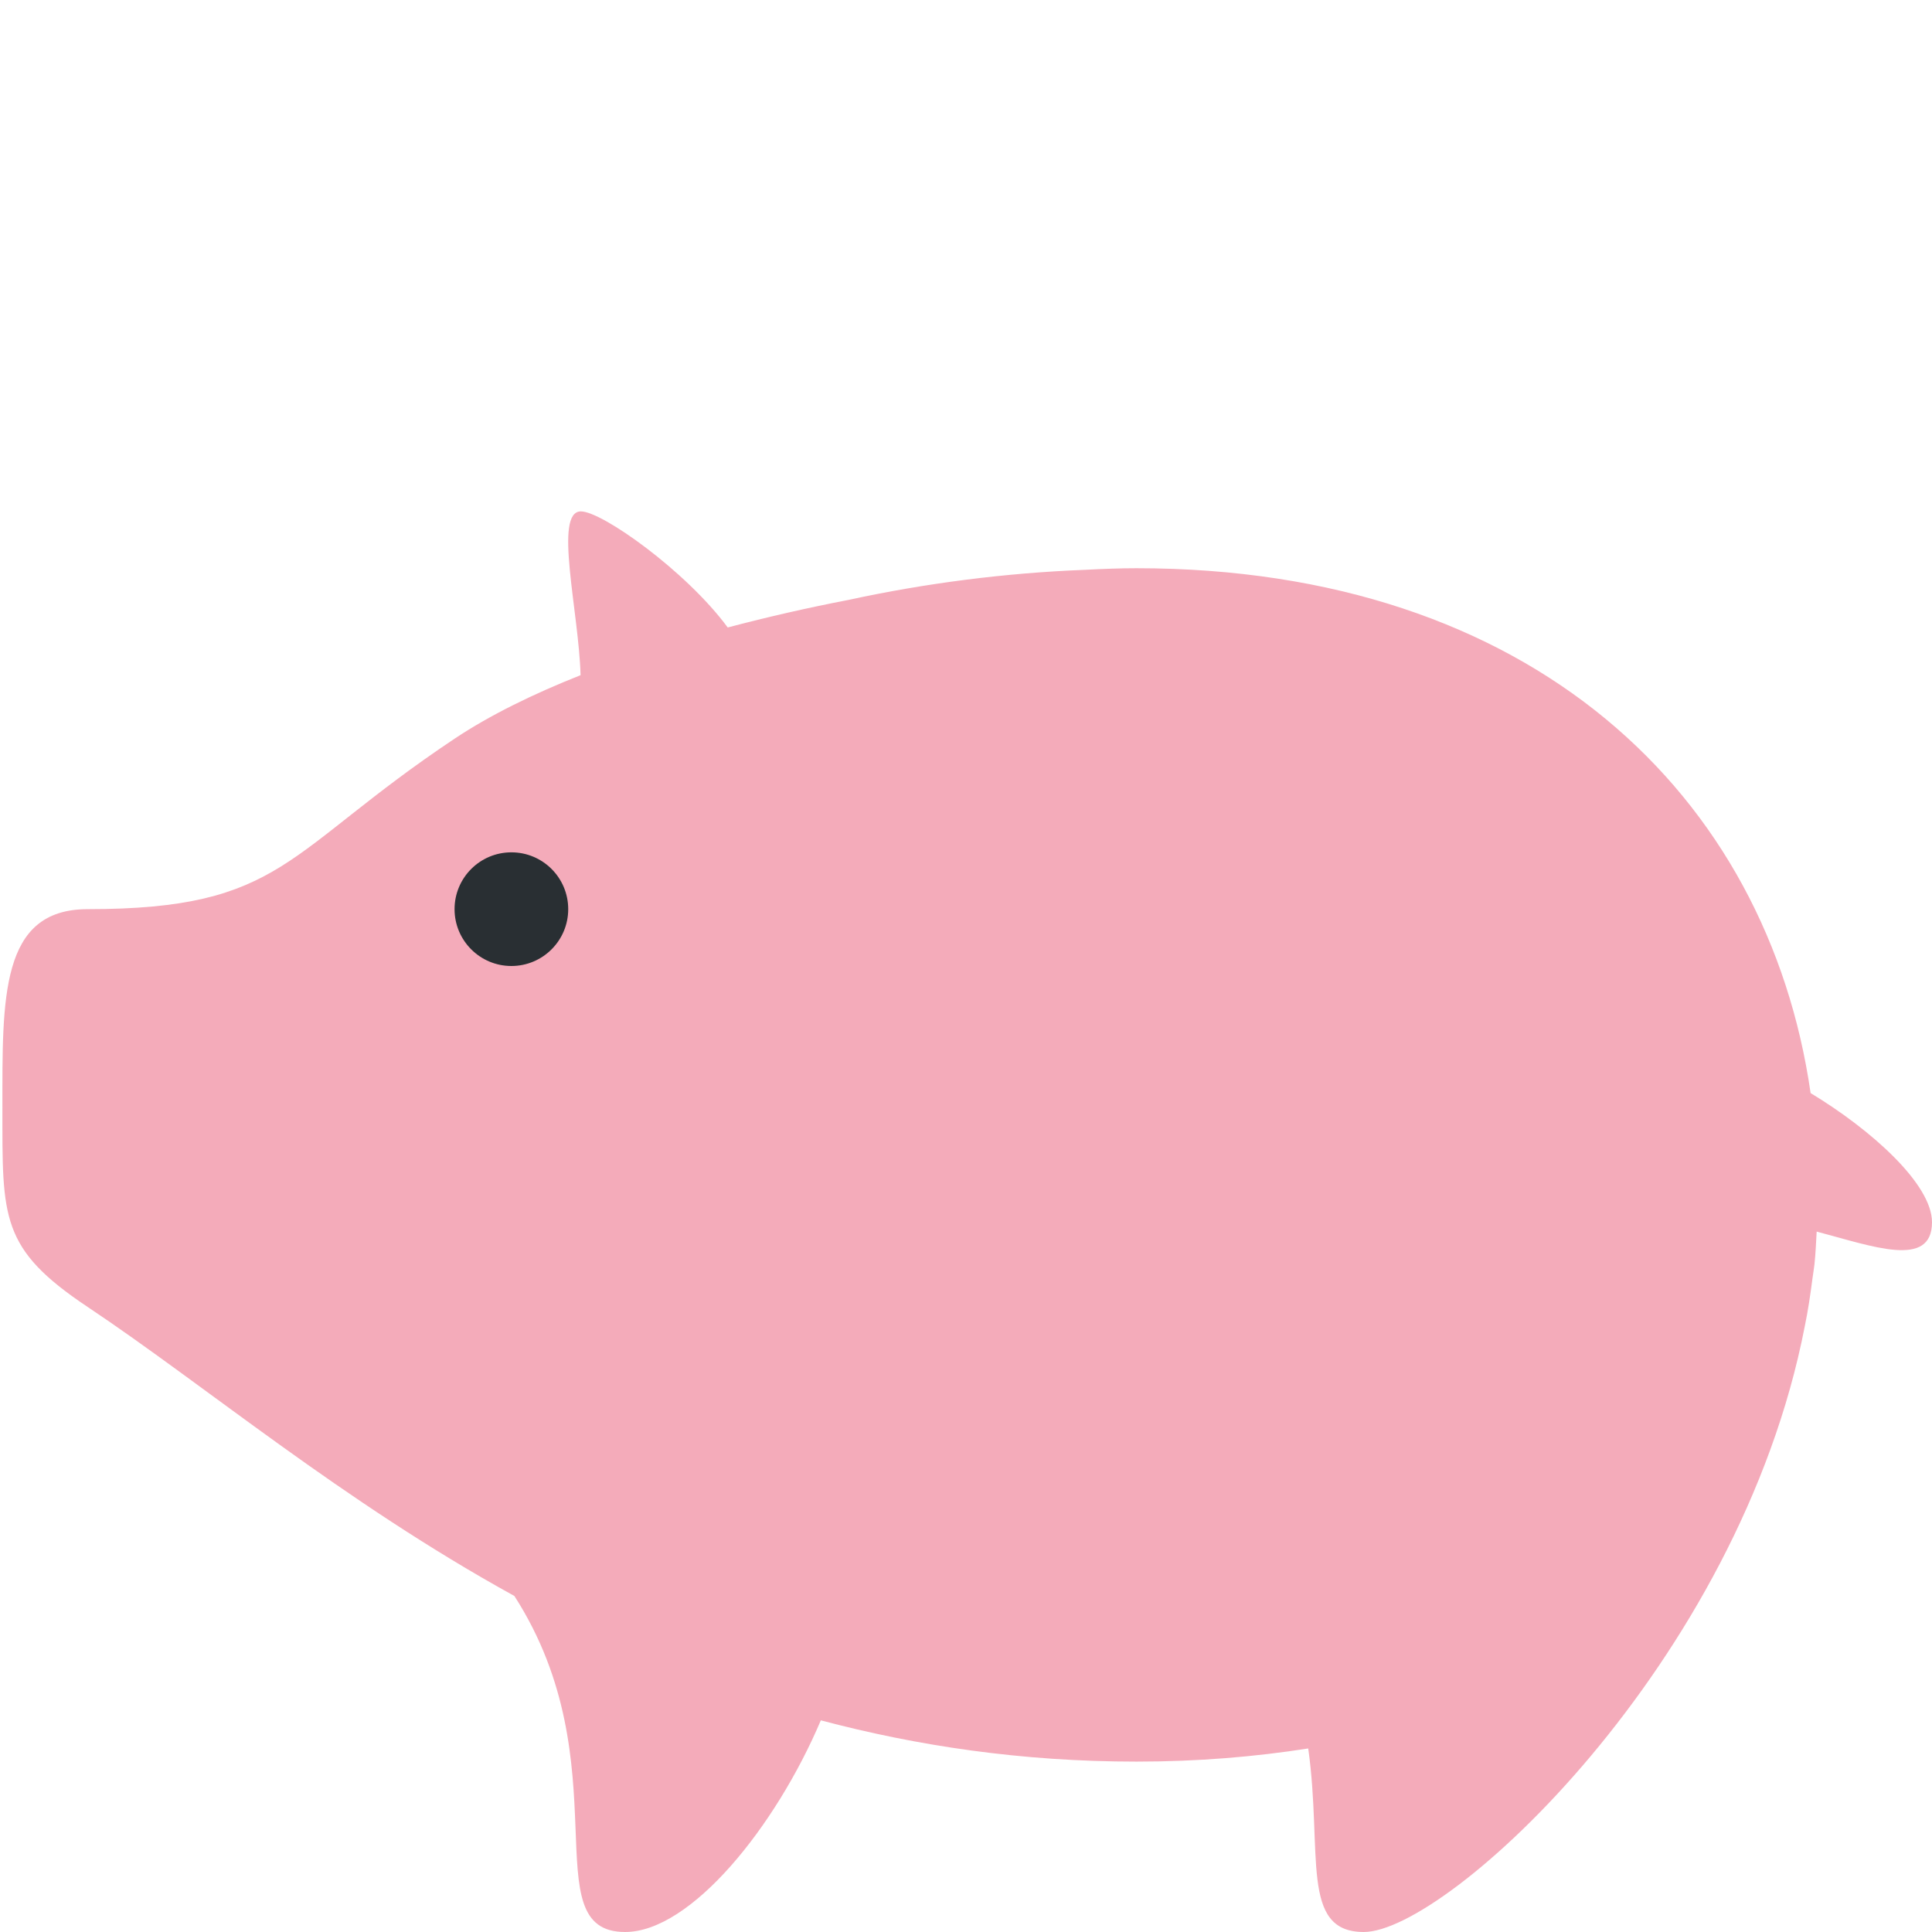
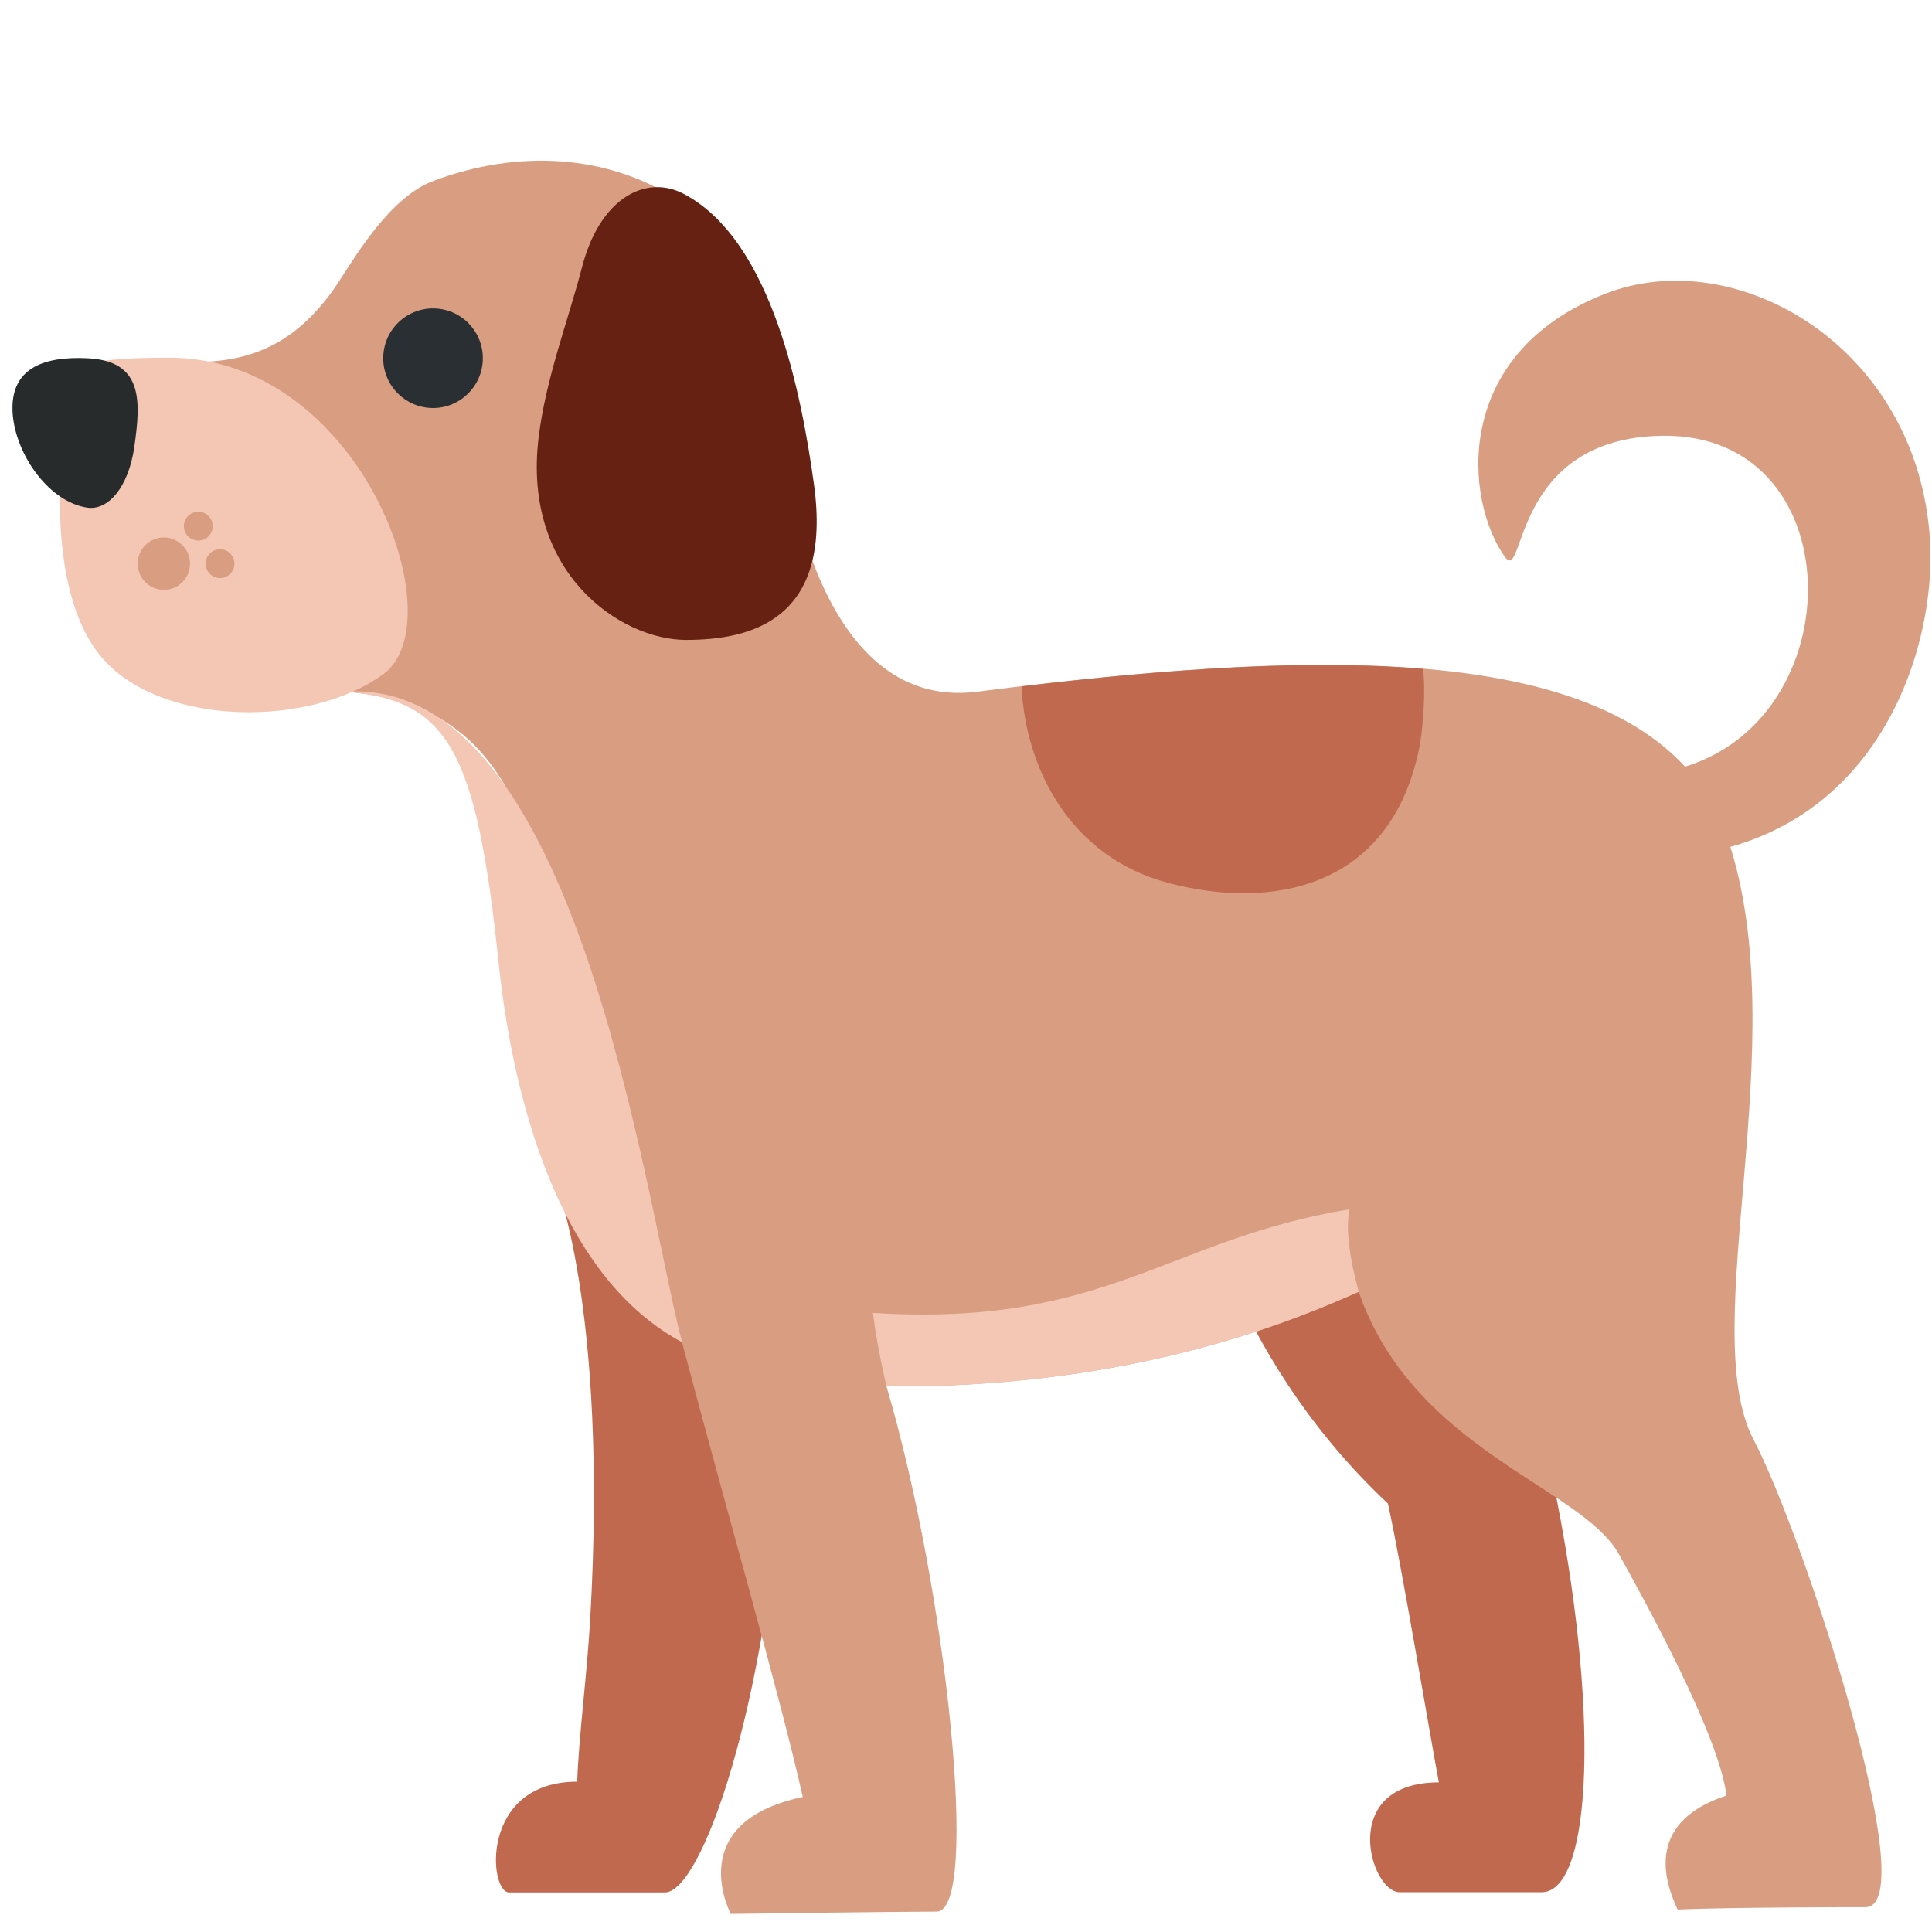
<svg xmlns="http://www.w3.org/2000/svg" viewBox="0 0 36 36">
-   <path fill="#F4ABBA" d="M33.738 20.368c-.799-5.543-5.186-9.78-12.562-9.78-.293 0-.621.012-.964.03-1.479.058-2.961.248-4.399.56-.749.144-1.507.317-2.253.514-.775-1.051-2.342-2.163-2.736-2.163-.512 0-.038 1.871-.006 3.052-.88.349-1.685.742-2.347 1.183-3.177 2.118-3.177 3.177-6.838 3.177-1.632 0-1.588 1.658-1.588 3.705 0 2.046-.044 2.618 1.588 3.707 2.183 1.456 4.731 3.612 7.952 5.386C11.608 32.886 9.91 36 11.648 36c1.226 0 2.807-1.964 3.647-3.944 1.788.474 3.732.769 5.881.769 1.142 0 2.204-.089 3.201-.245.272 1.944-.16 3.42 1.035 3.42 1.555 0 6.998-4.994 8.218-11.29.06-.287.103-.582.142-.882.012-.09.028-.18.038-.271.021-.199.03-.404.041-.608 1.046.275 2.149.693 2.149-.175 0-.705-1.119-1.715-2.262-2.406z" />
-   <path fill="#292F33" d="M10.588 16.941c0 .584-.474 1.059-1.059 1.059-.584 0-1.059-.474-1.059-1.059s.474-1.059 1.059-1.059 1.059.474 1.059 1.059z" />
+   <path fill="#D99E82" d="M31.034 14.374c3.508-.65 3.587-6.297-.051-6.254-2.847.034-2.56 2.795-2.945 2.252-.748-1.055-.989-3.769 1.862-4.894 2.461-.971 5.846.996 6.063 4.591.139 2.302-1.297 6.554-6.453 5.846-7.222-.991-1.983-.892 1.524-1.541z" />
+   <path fill="#C1694F" d="M10.321 21.935s1.016 2.352.676 8.242c-.061 1.057-.209 2.136-.242 3.022-1.812 0-1.652 2.064-1.268 2.064h2.902c.683 0 1.893-3.438 2.212-8.209.319-4.772-4.28-5.119-4.28-5.119zm11.89-.331s.575 3.528 3.651 6.413c.257 1.163.769 4.232.949 5.195-1.889 0-1.282 2.047-.731 2.047h2.646c.951 0 1.092-3.442.206-7.694-.885-4.251-6.721-5.961-6.721-5.961z" />
+   <path fill="#D99E82" d="M32.202 15.654c-1.253-3.752-7.214-3.628-13.997-2.765-3.055.389-3.64-4.453-3.64-5.286 0-3.626-3.244-5.455-6.496-4.229-.779.293-1.402 1.33-1.754 1.872-1.977 3.037-4.658.015-4.917 2.822-.313 3.395 1.721 4.534 5.051 4.821 1.892.163 3.459 1.095 3.871 5.044.154 1.472-.295 5.644 2.388 7.076.78 2.959 1.836 6.615 2.25 8.475-2.252.476-1.341 2.179-1.341 2.179s3.151-.043 3.836-.043c.814 0 .191-5.976-.935-9.787 4.764.043 7.828-1.337 8.799-1.762 1.028 2.96 4.152 3.633 4.851 4.892.433.78 1.878 3.383 2.001 4.496-1.602.52-1.091 1.732-.909 2.122 1.083-.043 3.22-.043 3.498-.043 1.11 0-1.137-6.904-2.083-8.713-1.082-2.071.781-7.419-.473-11.171z" />
+   <path fill="#F4C7B5" d="M16.266 24.464c.044.371.141.891.253 1.369 4.764.043 7.828-1.337 8.799-1.762-.215-.78-.23-1.27-.171-1.538-3.394.557-4.548 2.205-8.881 1.931zM6.449 12.889c1.892.163 2.425 1.069 2.838 5.018.154 1.472.739 5.67 3.421 7.102-.72-2.788-1.959-12.388-6.259-12.12z" />
+   <path fill="#F4C7B5" d="M3.153 6.665c-2.793 0-1.909.526-2.002 1.692-.093 1.166-.074 2.976.776 3.929 1.127 1.262 3.858 1.266 5.215.277s-.424-5.898-3.989-5.898z" />
+   <path fill="#272B2B" d="M2.503 8.326c-.109.762-.494 1.192-.879 1.133C.864 9.342.232 8.372.232 7.603s.624-.963 1.392-.928c1.043.048 1.002.788.879 1.651z" />
+   <path fill="#662113" d="M15.167 9.026c.348 2.515-1.157 2.898-2.383 2.898s-3.054-1.25-2.748-3.77c.134-1.107.555-2.193.809-3.175.336-1.303 1.199-1.732 1.894-1.367 1.665.874 2.203 3.797 2.428 5.414z" />
+   <circle fill="#292F33" cx="8.069" cy="6.675" r=".928" />
+   <path fill="#C1694F" d="M19.035 12.789c.073 1.532.906 3.178 2.733 3.663 1.901.505 4.12.127 4.67-2.475.091-.43.13-1.224.073-1.514-2.151-.179-4.73 0-7.476.326z" />
+   <circle fill="#D99E82" cx="3.053" cy="10.503" r=".488" />
+   <circle fill="#D99E82" cx="3.695" cy="9.804" r=".269" />
+   <circle fill="#D99E82" cx="4.1" cy="10.503" r=".269" />
</svg>
